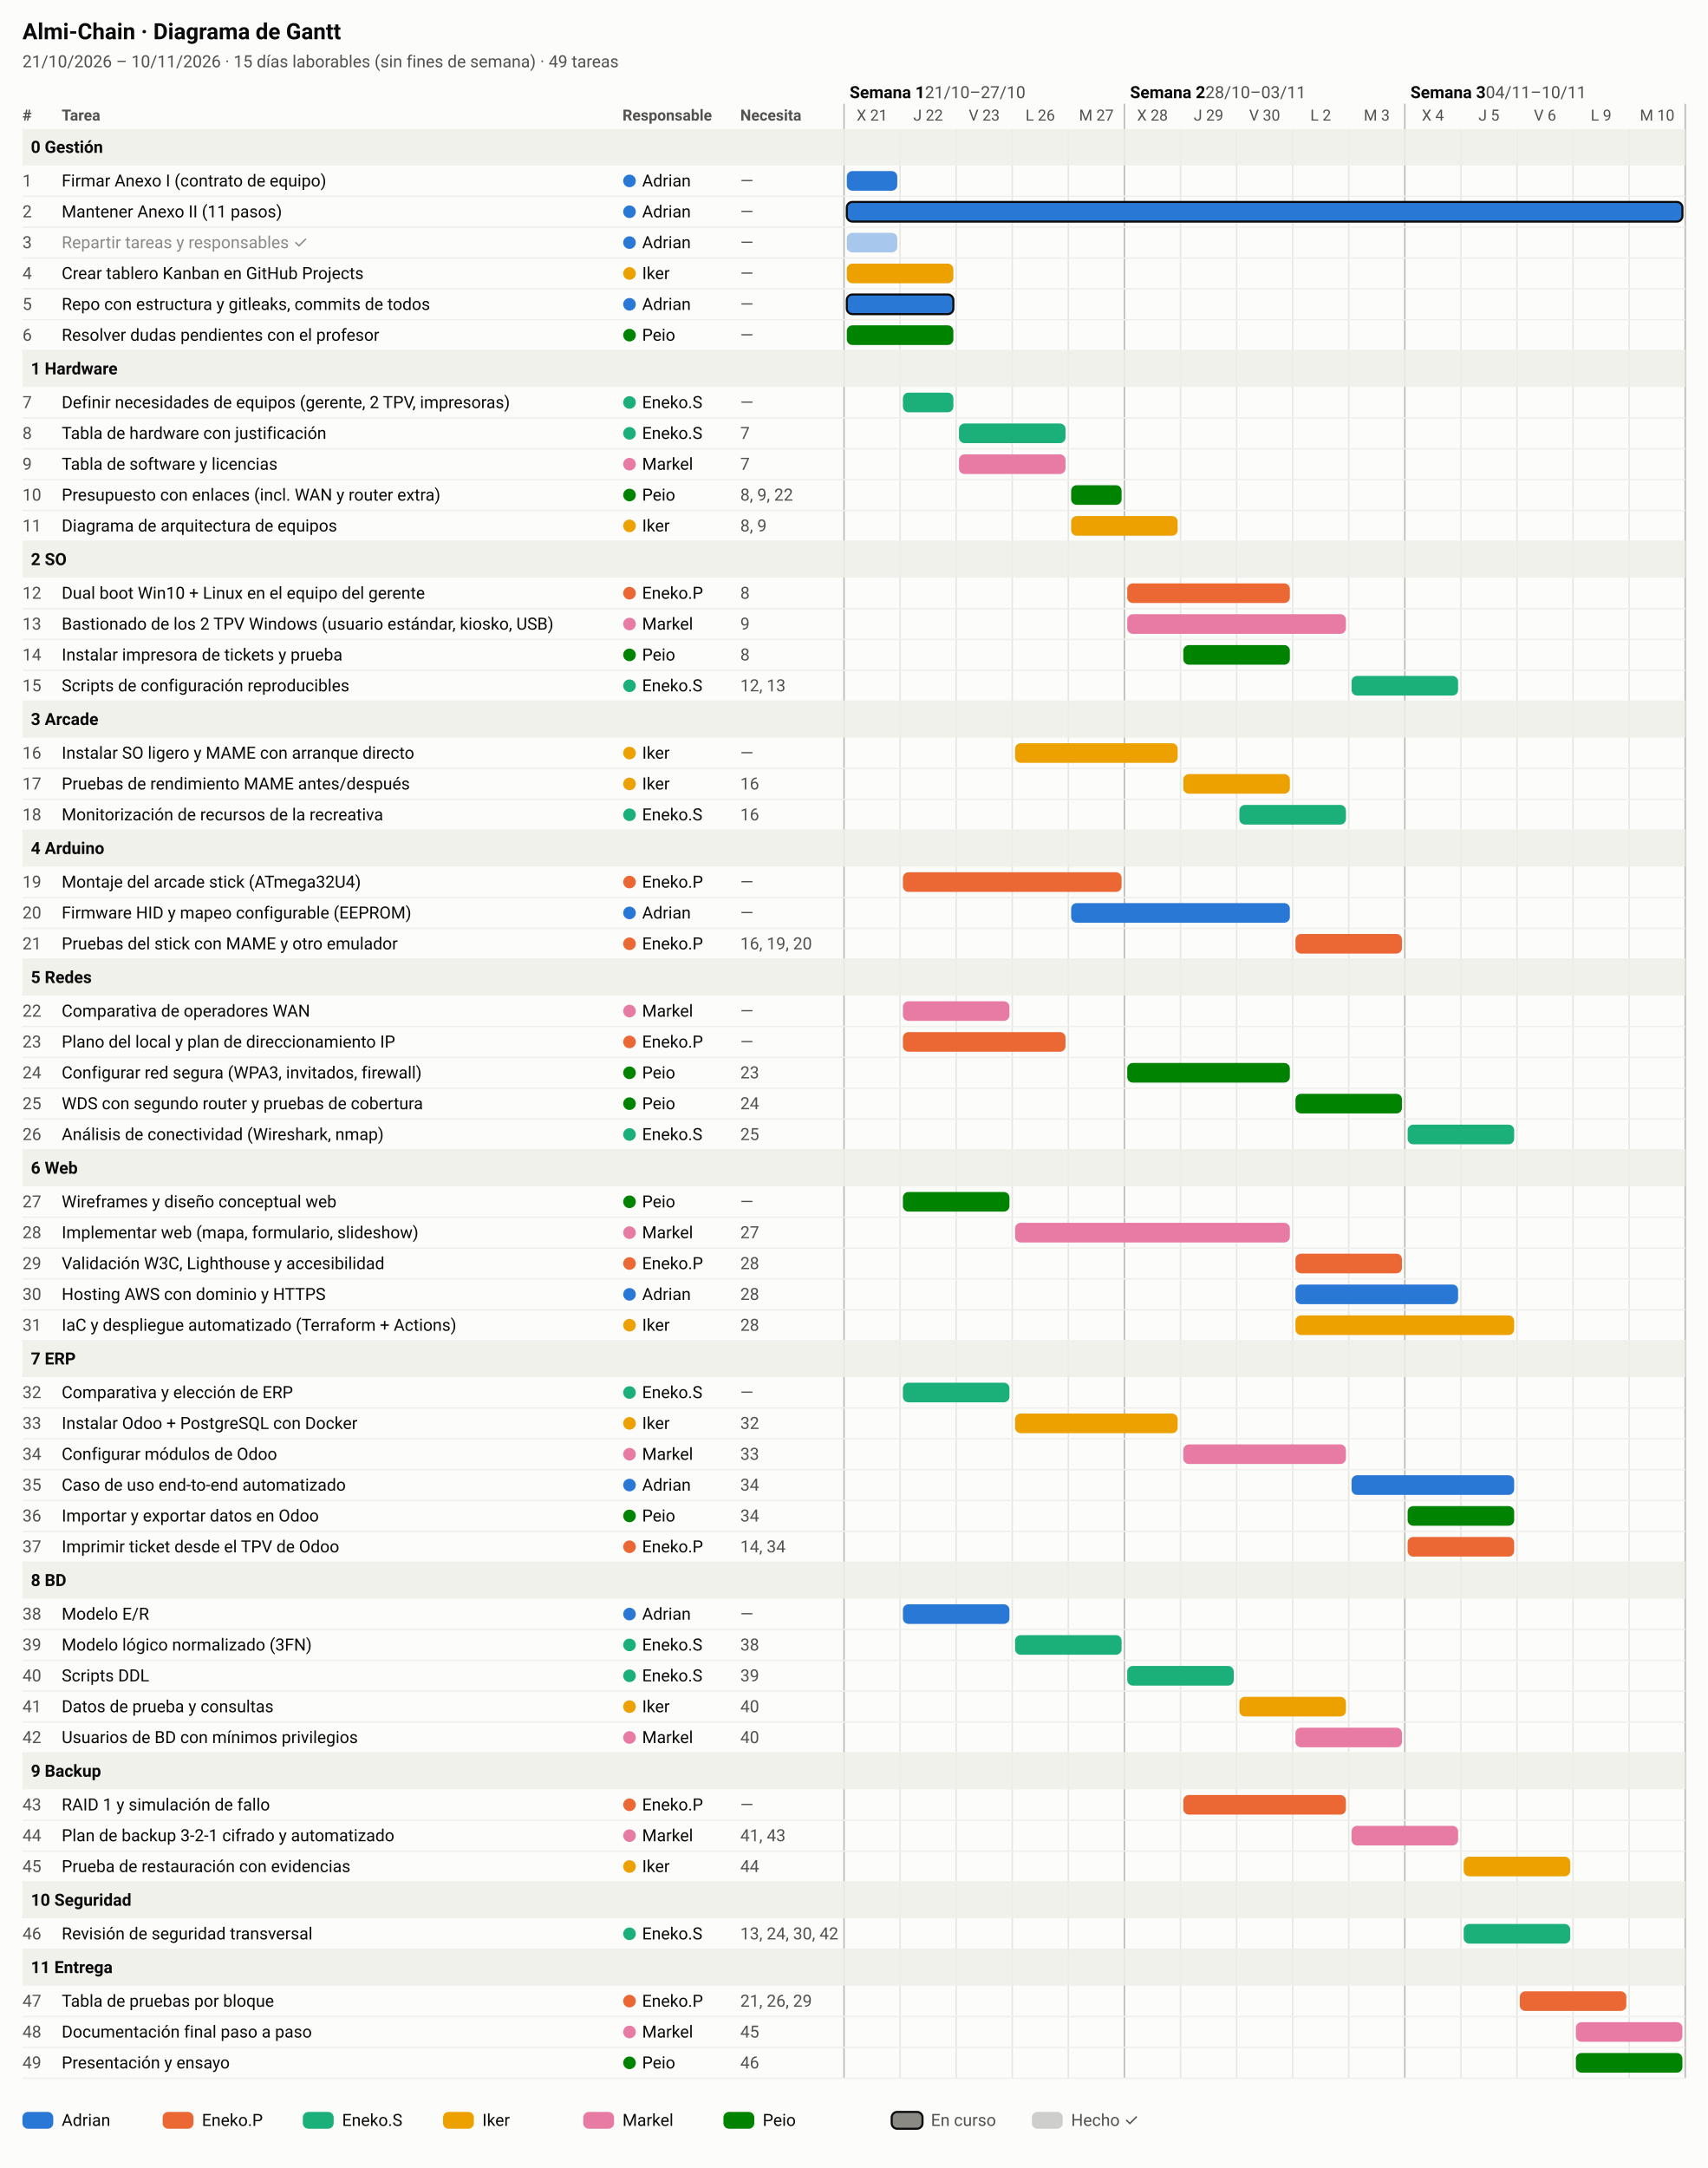
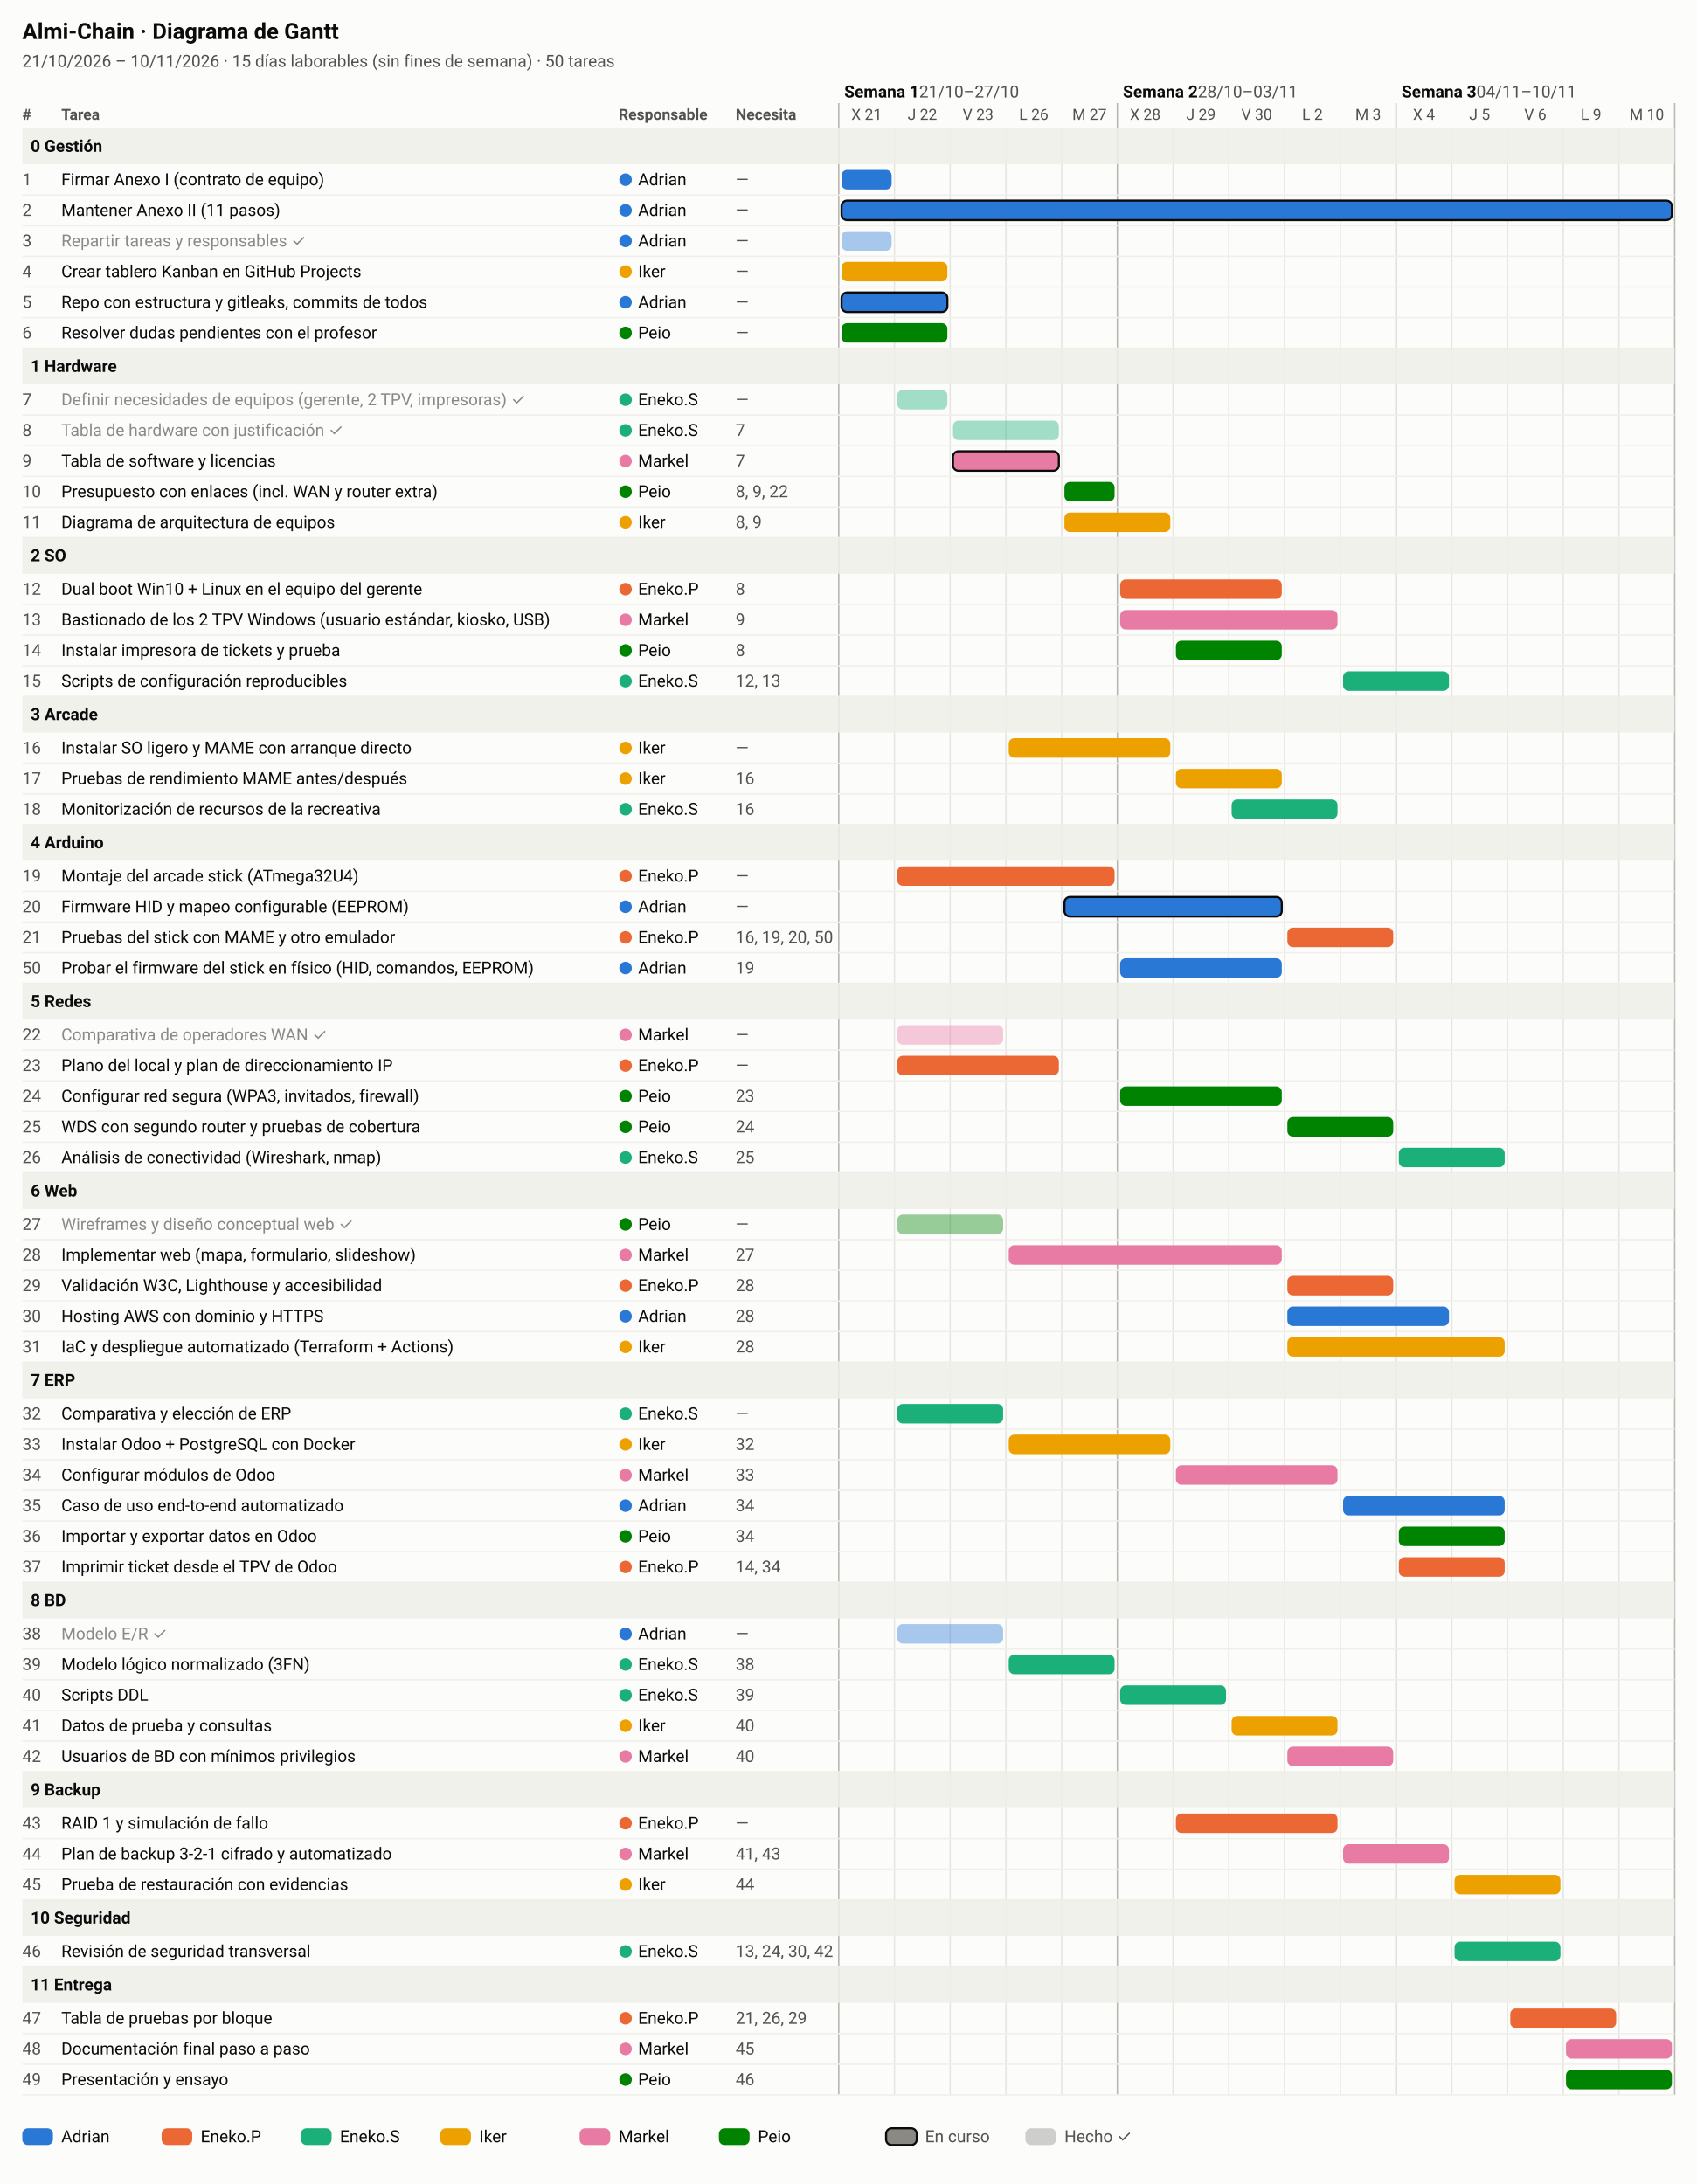
- <svg xmlns="http://www.w3.org/2000/svg" width="1218" height="1546" viewBox="0 0 1218 1546" font-family="system-ui, -apple-system, Segoe UI, Roboto, sans-serif" font-size="12">
+ <svg xmlns="http://www.w3.org/2000/svg" width="1218" height="1568" viewBox="0 0 1218 1568" font-family="system-ui, -apple-system, Segoe UI, Roboto, sans-serif" font-size="12">
  <style>.t{fill:#0b0b0b}.s{fill:#52514e}.m{fill:#8a8984}.b{font-weight:600}</style>
-   <rect width="1218" height="1546" fill="#fcfcfb" />
+   <rect width="1218" height="1568" fill="#fcfcfb" />
  <text x="16" y="28" class="t b" font-size="16">Almi-Chain · Diagrama de Gantt</text>
-   <text x="16" y="48" class="s">21/10/2026 – 10/11/2026 · 15 días laborables (sin fines de semana) · 49 tareas</text>
+   <text x="16" y="48" class="s">21/10/2026 – 10/11/2026 · 15 días laborables (sin fines de semana) · 50 tareas</text>
  <text x="606" y="70" class="t b">Semana 1<tspan class="s" font-weight="400"> 21/10–27/10</tspan>
  </text>
  <text x="806" y="70" class="t b">Semana 2<tspan class="s" font-weight="400"> 28/10–03/11</tspan>
  </text>
  <text x="1006" y="70" class="t b">Semana 3<tspan class="s" font-weight="400"> 04/11–10/11</tspan>
  </text>
  <text x="622.0" y="86" text-anchor="middle" class="s" font-size="11">X 21</text>
  <text x="662.0" y="86" text-anchor="middle" class="s" font-size="11">J 22</text>
  <text x="702.0" y="86" text-anchor="middle" class="s" font-size="11">V 23</text>
  <text x="742.0" y="86" text-anchor="middle" class="s" font-size="11">L 26</text>
  <text x="782.0" y="86" text-anchor="middle" class="s" font-size="11">M 27</text>
  <text x="822.0" y="86" text-anchor="middle" class="s" font-size="11">X 28</text>
  <text x="862.0" y="86" text-anchor="middle" class="s" font-size="11">J 29</text>
  <text x="902.0" y="86" text-anchor="middle" class="s" font-size="11">V 30</text>
  <text x="942.0" y="86" text-anchor="middle" class="s" font-size="11">L 2</text>
  <text x="982.0" y="86" text-anchor="middle" class="s" font-size="11">M 3</text>
  <text x="1022.0" y="86" text-anchor="middle" class="s" font-size="11">X 4</text>
  <text x="1062.0" y="86" text-anchor="middle" class="s" font-size="11">J 5</text>
  <text x="1102.0" y="86" text-anchor="middle" class="s" font-size="11">V 6</text>
  <text x="1142.0" y="86" text-anchor="middle" class="s" font-size="11">L 9</text>
  <text x="1182.0" y="86" text-anchor="middle" class="s" font-size="11">M 10</text>
  <text x="16" y="86" class="s b" font-size="11">#</text>
  <text x="44" y="86" class="s b" font-size="11">Tarea</text>
  <text x="444" y="86" class="s b" font-size="11">Responsable</text>
  <text x="528" y="86" class="s b" font-size="11">Necesita</text>
-   <line x1="602" y1="74" x2="602" y2="1482" stroke="#b8b7b0" stroke-width="1" />
-   <line x1="642" y1="92" x2="642" y2="1482" stroke="#e6e5e0" stroke-width="1" />
-   <line x1="682" y1="92" x2="682" y2="1482" stroke="#e6e5e0" stroke-width="1" />
-   <line x1="722" y1="92" x2="722" y2="1482" stroke="#e6e5e0" stroke-width="1" />
-   <line x1="762" y1="92" x2="762" y2="1482" stroke="#e6e5e0" stroke-width="1" />
-   <line x1="802" y1="74" x2="802" y2="1482" stroke="#b8b7b0" stroke-width="1" />
-   <line x1="842" y1="92" x2="842" y2="1482" stroke="#e6e5e0" stroke-width="1" />
-   <line x1="882" y1="92" x2="882" y2="1482" stroke="#e6e5e0" stroke-width="1" />
-   <line x1="922" y1="92" x2="922" y2="1482" stroke="#e6e5e0" stroke-width="1" />
-   <line x1="962" y1="92" x2="962" y2="1482" stroke="#e6e5e0" stroke-width="1" />
-   <line x1="1002" y1="74" x2="1002" y2="1482" stroke="#b8b7b0" stroke-width="1" />
-   <line x1="1042" y1="92" x2="1042" y2="1482" stroke="#e6e5e0" stroke-width="1" />
-   <line x1="1082" y1="92" x2="1082" y2="1482" stroke="#e6e5e0" stroke-width="1" />
-   <line x1="1122" y1="92" x2="1122" y2="1482" stroke="#e6e5e0" stroke-width="1" />
-   <line x1="1162" y1="92" x2="1162" y2="1482" stroke="#e6e5e0" stroke-width="1" />
-   <line x1="1202" y1="74" x2="1202" y2="1482" stroke="#b8b7b0" stroke-width="1" />
+   <line x1="602" y1="74" x2="602" y2="1504" stroke="#b8b7b0" stroke-width="1" />
+   <line x1="642" y1="92" x2="642" y2="1504" stroke="#e6e5e0" stroke-width="1" />
+   <line x1="682" y1="92" x2="682" y2="1504" stroke="#e6e5e0" stroke-width="1" />
+   <line x1="722" y1="92" x2="722" y2="1504" stroke="#e6e5e0" stroke-width="1" />
+   <line x1="762" y1="92" x2="762" y2="1504" stroke="#e6e5e0" stroke-width="1" />
+   <line x1="802" y1="74" x2="802" y2="1504" stroke="#b8b7b0" stroke-width="1" />
+   <line x1="842" y1="92" x2="842" y2="1504" stroke="#e6e5e0" stroke-width="1" />
+   <line x1="882" y1="92" x2="882" y2="1504" stroke="#e6e5e0" stroke-width="1" />
+   <line x1="922" y1="92" x2="922" y2="1504" stroke="#e6e5e0" stroke-width="1" />
+   <line x1="962" y1="92" x2="962" y2="1504" stroke="#e6e5e0" stroke-width="1" />
+   <line x1="1002" y1="74" x2="1002" y2="1504" stroke="#b8b7b0" stroke-width="1" />
+   <line x1="1042" y1="92" x2="1042" y2="1504" stroke="#e6e5e0" stroke-width="1" />
+   <line x1="1082" y1="92" x2="1082" y2="1504" stroke="#e6e5e0" stroke-width="1" />
+   <line x1="1122" y1="92" x2="1122" y2="1504" stroke="#e6e5e0" stroke-width="1" />
+   <line x1="1162" y1="92" x2="1162" y2="1504" stroke="#e6e5e0" stroke-width="1" />
+   <line x1="1202" y1="74" x2="1202" y2="1504" stroke="#b8b7b0" stroke-width="1" />
  <rect x="16" y="92" width="1186" height="26" fill="#efeeea" fill-opacity="0.85" />
  <text x="22" y="109" class="t b">0 Gestión</text>
  <line x1="16" y1="140" x2="1202" y2="140" stroke="#f0efeb" />
  <text x="16" y="133.0" class="s">1</text>
  <text x="44" y="133.0" class="t">Firmar Anexo I (contrato de equipo)</text>
  <circle cx="449" cy="129.0" r="4.5" fill="#2a78d6" />
  <text x="458" y="133.0" class="t">Adrian</text>
  <text x="528" y="133.0" class="s">—</text>
  <rect x="604" y="122" width="36" height="14" rx="4" fill="#2a78d6" />
  <line x1="16" y1="162" x2="1202" y2="162" stroke="#f0efeb" />
  <text x="16" y="155.0" class="s">2</text>
  <text x="44" y="155.0" class="t">Mantener Anexo II (11 pasos)</text>
  <circle cx="449" cy="151.0" r="4.5" fill="#2a78d6" />
  <text x="458" y="155.0" class="t">Adrian</text>
  <text x="528" y="155.0" class="s">—</text>
  <rect x="604" y="144" width="596" height="14" rx="4" fill="#2a78d6" stroke="#0b0b0b" stroke-width="1.5" />
  <line x1="16" y1="184" x2="1202" y2="184" stroke="#f0efeb" />
  <text x="16" y="177.0" class="s">3</text>
  <text x="44" y="177.0" class="m">Repartir tareas y responsables ✓</text>
  <circle cx="449" cy="173.0" r="4.5" fill="#2a78d6" />
  <text x="458" y="177.0" class="t">Adrian</text>
  <text x="528" y="177.0" class="s">—</text>
  <rect x="604" y="166" width="36" height="14" rx="4" fill="#2a78d6" fill-opacity="0.4" />
  <line x1="16" y1="206" x2="1202" y2="206" stroke="#f0efeb" />
  <text x="16" y="199.0" class="s">4</text>
  <text x="44" y="199.0" class="t">Crear tablero Kanban en GitHub Projects</text>
  <circle cx="449" cy="195.0" r="4.5" fill="#eda100" />
  <text x="458" y="199.0" class="t">Iker</text>
  <text x="528" y="199.0" class="s">—</text>
  <rect x="604" y="188" width="76" height="14" rx="4" fill="#eda100" />
  <line x1="16" y1="228" x2="1202" y2="228" stroke="#f0efeb" />
  <text x="16" y="221.0" class="s">5</text>
  <text x="44" y="221.0" class="t">Repo con estructura y gitleaks, commits de todos</text>
  <circle cx="449" cy="217.0" r="4.5" fill="#2a78d6" />
  <text x="458" y="221.0" class="t">Adrian</text>
  <text x="528" y="221.0" class="s">—</text>
  <rect x="604" y="210" width="76" height="14" rx="4" fill="#2a78d6" stroke="#0b0b0b" stroke-width="1.5" />
  <line x1="16" y1="250" x2="1202" y2="250" stroke="#f0efeb" />
  <text x="16" y="243.0" class="s">6</text>
  <text x="44" y="243.0" class="t">Resolver dudas pendientes con el profesor</text>
  <circle cx="449" cy="239.0" r="4.5" fill="#008300" />
  <text x="458" y="243.0" class="t">Peio</text>
  <text x="528" y="243.0" class="s">—</text>
  <rect x="604" y="232" width="76" height="14" rx="4" fill="#008300" />
  <rect x="16" y="250" width="1186" height="26" fill="#efeeea" fill-opacity="0.85" />
  <text x="22" y="267" class="t b">1 Hardware</text>
  <line x1="16" y1="298" x2="1202" y2="298" stroke="#f0efeb" />
  <text x="16" y="291.0" class="s">7</text>
-   <text x="44" y="291.0" class="t">Definir necesidades de equipos (gerente, 2 TPV, impresoras)</text>
+   <text x="44" y="291.0" class="m">Definir necesidades de equipos (gerente, 2 TPV, impresoras) ✓</text>
  <circle cx="449" cy="287.0" r="4.5" fill="#1baf7a" />
  <text x="458" y="291.0" class="t">Eneko.S</text>
  <text x="528" y="291.0" class="s">—</text>
-   <rect x="644" y="280" width="36" height="14" rx="4" fill="#1baf7a" />
+   <rect x="644" y="280" width="36" height="14" rx="4" fill="#1baf7a" fill-opacity="0.4" />
  <line x1="16" y1="320" x2="1202" y2="320" stroke="#f0efeb" />
  <text x="16" y="313.0" class="s">8</text>
-   <text x="44" y="313.0" class="t">Tabla de hardware con justificación</text>
+   <text x="44" y="313.0" class="m">Tabla de hardware con justificación ✓</text>
  <circle cx="449" cy="309.0" r="4.5" fill="#1baf7a" />
  <text x="458" y="313.0" class="t">Eneko.S</text>
  <text x="528" y="313.0" class="s">7</text>
-   <rect x="684" y="302" width="76" height="14" rx="4" fill="#1baf7a" />
+   <rect x="684" y="302" width="76" height="14" rx="4" fill="#1baf7a" fill-opacity="0.4" />
  <line x1="16" y1="342" x2="1202" y2="342" stroke="#f0efeb" />
  <text x="16" y="335.0" class="s">9</text>
  <text x="44" y="335.0" class="t">Tabla de software y licencias</text>
  <circle cx="449" cy="331.0" r="4.5" fill="#e87ba4" />
  <text x="458" y="335.0" class="t">Markel</text>
  <text x="528" y="335.0" class="s">7</text>
-   <rect x="684" y="324" width="76" height="14" rx="4" fill="#e87ba4" />
+   <rect x="684" y="324" width="76" height="14" rx="4" fill="#e87ba4" stroke="#0b0b0b" stroke-width="1.5" />
  <line x1="16" y1="364" x2="1202" y2="364" stroke="#f0efeb" />
  <text x="16" y="357.0" class="s">10</text>
  <text x="44" y="357.0" class="t">Presupuesto con enlaces (incl. WAN y router extra)</text>
  <circle cx="449" cy="353.0" r="4.5" fill="#008300" />
  <text x="458" y="357.0" class="t">Peio</text>
  <text x="528" y="357.0" class="s">8, 9, 22</text>
  <rect x="764" y="346" width="36" height="14" rx="4" fill="#008300" />
  <line x1="16" y1="386" x2="1202" y2="386" stroke="#f0efeb" />
  <text x="16" y="379.0" class="s">11</text>
  <text x="44" y="379.0" class="t">Diagrama de arquitectura de equipos</text>
  <circle cx="449" cy="375.0" r="4.5" fill="#eda100" />
  <text x="458" y="379.0" class="t">Iker</text>
  <text x="528" y="379.0" class="s">8, 9</text>
  <rect x="764" y="368" width="76" height="14" rx="4" fill="#eda100" />
  <rect x="16" y="386" width="1186" height="26" fill="#efeeea" fill-opacity="0.85" />
  <text x="22" y="403" class="t b">2 SO</text>
  <line x1="16" y1="434" x2="1202" y2="434" stroke="#f0efeb" />
  <text x="16" y="427.0" class="s">12</text>
  <text x="44" y="427.0" class="t">Dual boot Win10 + Linux en el equipo del gerente</text>
  <circle cx="449" cy="423.0" r="4.5" fill="#eb6834" />
  <text x="458" y="427.0" class="t">Eneko.P</text>
  <text x="528" y="427.0" class="s">8</text>
  <rect x="804" y="416" width="116" height="14" rx="4" fill="#eb6834" />
  <line x1="16" y1="456" x2="1202" y2="456" stroke="#f0efeb" />
  <text x="16" y="449.0" class="s">13</text>
  <text x="44" y="449.0" class="t">Bastionado de los 2 TPV Windows (usuario estándar, kiosko, USB)</text>
  <circle cx="449" cy="445.0" r="4.5" fill="#e87ba4" />
  <text x="458" y="449.0" class="t">Markel</text>
  <text x="528" y="449.0" class="s">9</text>
  <rect x="804" y="438" width="156" height="14" rx="4" fill="#e87ba4" />
  <line x1="16" y1="478" x2="1202" y2="478" stroke="#f0efeb" />
  <text x="16" y="471.0" class="s">14</text>
  <text x="44" y="471.0" class="t">Instalar impresora de tickets y prueba</text>
  <circle cx="449" cy="467.0" r="4.5" fill="#008300" />
  <text x="458" y="471.0" class="t">Peio</text>
  <text x="528" y="471.0" class="s">8</text>
  <rect x="844" y="460" width="76" height="14" rx="4" fill="#008300" />
  <line x1="16" y1="500" x2="1202" y2="500" stroke="#f0efeb" />
  <text x="16" y="493.0" class="s">15</text>
  <text x="44" y="493.0" class="t">Scripts de configuración reproducibles</text>
  <circle cx="449" cy="489.0" r="4.5" fill="#1baf7a" />
  <text x="458" y="493.0" class="t">Eneko.S</text>
  <text x="528" y="493.0" class="s">12, 13</text>
  <rect x="964" y="482" width="76" height="14" rx="4" fill="#1baf7a" />
  <rect x="16" y="500" width="1186" height="26" fill="#efeeea" fill-opacity="0.85" />
  <text x="22" y="517" class="t b">3 Arcade</text>
  <line x1="16" y1="548" x2="1202" y2="548" stroke="#f0efeb" />
  <text x="16" y="541.0" class="s">16</text>
  <text x="44" y="541.0" class="t">Instalar SO ligero y MAME con arranque directo</text>
  <circle cx="449" cy="537.0" r="4.5" fill="#eda100" />
  <text x="458" y="541.0" class="t">Iker</text>
  <text x="528" y="541.0" class="s">—</text>
  <rect x="724" y="530" width="116" height="14" rx="4" fill="#eda100" />
  <line x1="16" y1="570" x2="1202" y2="570" stroke="#f0efeb" />
  <text x="16" y="563.0" class="s">17</text>
  <text x="44" y="563.0" class="t">Pruebas de rendimiento MAME antes/después</text>
  <circle cx="449" cy="559.0" r="4.5" fill="#eda100" />
  <text x="458" y="563.0" class="t">Iker</text>
  <text x="528" y="563.0" class="s">16</text>
  <rect x="844" y="552" width="76" height="14" rx="4" fill="#eda100" />
  <line x1="16" y1="592" x2="1202" y2="592" stroke="#f0efeb" />
  <text x="16" y="585.0" class="s">18</text>
  <text x="44" y="585.0" class="t">Monitorización de recursos de la recreativa</text>
  <circle cx="449" cy="581.0" r="4.5" fill="#1baf7a" />
  <text x="458" y="585.0" class="t">Eneko.S</text>
  <text x="528" y="585.0" class="s">16</text>
  <rect x="884" y="574" width="76" height="14" rx="4" fill="#1baf7a" />
  <rect x="16" y="592" width="1186" height="26" fill="#efeeea" fill-opacity="0.85" />
  <text x="22" y="609" class="t b">4 Arduino</text>
  <line x1="16" y1="640" x2="1202" y2="640" stroke="#f0efeb" />
  <text x="16" y="633.0" class="s">19</text>
  <text x="44" y="633.0" class="t">Montaje del arcade stick (ATmega32U4)</text>
  <circle cx="449" cy="629.0" r="4.5" fill="#eb6834" />
  <text x="458" y="633.0" class="t">Eneko.P</text>
  <text x="528" y="633.0" class="s">—</text>
  <rect x="644" y="622" width="156" height="14" rx="4" fill="#eb6834" />
  <line x1="16" y1="662" x2="1202" y2="662" stroke="#f0efeb" />
  <text x="16" y="655.0" class="s">20</text>
  <text x="44" y="655.0" class="t">Firmware HID y mapeo configurable (EEPROM)</text>
  <circle cx="449" cy="651.0" r="4.5" fill="#2a78d6" />
  <text x="458" y="655.0" class="t">Adrian</text>
  <text x="528" y="655.0" class="s">—</text>
-   <rect x="764" y="644" width="156" height="14" rx="4" fill="#2a78d6" />
+   <rect x="764" y="644" width="156" height="14" rx="4" fill="#2a78d6" stroke="#0b0b0b" stroke-width="1.5" />
  <line x1="16" y1="684" x2="1202" y2="684" stroke="#f0efeb" />
  <text x="16" y="677.0" class="s">21</text>
  <text x="44" y="677.0" class="t">Pruebas del stick con MAME y otro emulador</text>
  <circle cx="449" cy="673.0" r="4.5" fill="#eb6834" />
  <text x="458" y="677.0" class="t">Eneko.P</text>
-   <text x="528" y="677.0" class="s">16, 19, 20</text>
+   <text x="528" y="677.0" class="s">16, 19, 20, 50</text>
  <rect x="924" y="666" width="76" height="14" rx="4" fill="#eb6834" />
-   <rect x="16" y="684" width="1186" height="26" fill="#efeeea" fill-opacity="0.85" />
-   <text x="22" y="701" class="t b">5 Redes</text>
-   <line x1="16" y1="732" x2="1202" y2="732" stroke="#f0efeb" />
-   <text x="16" y="725.0" class="s">22</text>
-   <text x="44" y="725.0" class="t">Comparativa de operadores WAN</text>
-   <circle cx="449" cy="721.0" r="4.5" fill="#e87ba4" />
-   <text x="458" y="725.0" class="t">Markel</text>
-   <text x="528" y="725.0" class="s">—</text>
-   <rect x="644" y="714" width="76" height="14" rx="4" fill="#e87ba4" />
+   <line x1="16" y1="706" x2="1202" y2="706" stroke="#f0efeb" />
+   <text x="16" y="699.0" class="s">50</text>
+   <text x="44" y="699.0" class="t">Probar el firmware del stick en físico (HID, comandos, EEPROM)</text>
+   <circle cx="449" cy="695.0" r="4.5" fill="#2a78d6" />
+   <text x="458" y="699.0" class="t">Adrian</text>
+   <text x="528" y="699.0" class="s">19</text>
+   <rect x="804" y="688" width="116" height="14" rx="4" fill="#2a78d6" />
+   <rect x="16" y="706" width="1186" height="26" fill="#efeeea" fill-opacity="0.85" />
+   <text x="22" y="723" class="t b">5 Redes</text>
  <line x1="16" y1="754" x2="1202" y2="754" stroke="#f0efeb" />
-   <text x="16" y="747.0" class="s">23</text>
-   <text x="44" y="747.0" class="t">Plano del local y plan de direccionamiento IP</text>
-   <circle cx="449" cy="743.0" r="4.5" fill="#eb6834" />
-   <text x="458" y="747.0" class="t">Eneko.P</text>
+   <text x="16" y="747.0" class="s">22</text>
+   <text x="44" y="747.0" class="m">Comparativa de operadores WAN ✓</text>
+   <circle cx="449" cy="743.0" r="4.5" fill="#e87ba4" />
+   <text x="458" y="747.0" class="t">Markel</text>
  <text x="528" y="747.0" class="s">—</text>
-   <rect x="644" y="736" width="116" height="14" rx="4" fill="#eb6834" />
+   <rect x="644" y="736" width="76" height="14" rx="4" fill="#e87ba4" fill-opacity="0.4" />
  <line x1="16" y1="776" x2="1202" y2="776" stroke="#f0efeb" />
-   <text x="16" y="769.0" class="s">24</text>
-   <text x="44" y="769.0" class="t">Configurar red segura (WPA3, invitados, firewall)</text>
-   <circle cx="449" cy="765.0" r="4.5" fill="#008300" />
-   <text x="458" y="769.0" class="t">Peio</text>
-   <text x="528" y="769.0" class="s">23</text>
-   <rect x="804" y="758" width="116" height="14" rx="4" fill="#008300" />
+   <text x="16" y="769.0" class="s">23</text>
+   <text x="44" y="769.0" class="t">Plano del local y plan de direccionamiento IP</text>
+   <circle cx="449" cy="765.0" r="4.5" fill="#eb6834" />
+   <text x="458" y="769.0" class="t">Eneko.P</text>
+   <text x="528" y="769.0" class="s">—</text>
+   <rect x="644" y="758" width="116" height="14" rx="4" fill="#eb6834" />
  <line x1="16" y1="798" x2="1202" y2="798" stroke="#f0efeb" />
-   <text x="16" y="791.0" class="s">25</text>
-   <text x="44" y="791.0" class="t">WDS con segundo router y pruebas de cobertura</text>
+   <text x="16" y="791.0" class="s">24</text>
+   <text x="44" y="791.0" class="t">Configurar red segura (WPA3, invitados, firewall)</text>
  <circle cx="449" cy="787.0" r="4.5" fill="#008300" />
  <text x="458" y="791.0" class="t">Peio</text>
-   <text x="528" y="791.0" class="s">24</text>
-   <rect x="924" y="780" width="76" height="14" rx="4" fill="#008300" />
+   <text x="528" y="791.0" class="s">23</text>
+   <rect x="804" y="780" width="116" height="14" rx="4" fill="#008300" />
  <line x1="16" y1="820" x2="1202" y2="820" stroke="#f0efeb" />
-   <text x="16" y="813.0" class="s">26</text>
-   <text x="44" y="813.0" class="t">Análisis de conectividad (Wireshark, nmap)</text>
-   <circle cx="449" cy="809.0" r="4.5" fill="#1baf7a" />
-   <text x="458" y="813.0" class="t">Eneko.S</text>
-   <text x="528" y="813.0" class="s">25</text>
-   <rect x="1004" y="802" width="76" height="14" rx="4" fill="#1baf7a" />
-   <rect x="16" y="820" width="1186" height="26" fill="#efeeea" fill-opacity="0.85" />
-   <text x="22" y="837" class="t b">6 Web</text>
-   <line x1="16" y1="868" x2="1202" y2="868" stroke="#f0efeb" />
-   <text x="16" y="861.0" class="s">27</text>
-   <text x="44" y="861.0" class="t">Wireframes y diseño conceptual web</text>
-   <circle cx="449" cy="857.0" r="4.5" fill="#008300" />
-   <text x="458" y="861.0" class="t">Peio</text>
-   <text x="528" y="861.0" class="s">—</text>
-   <rect x="644" y="850" width="76" height="14" rx="4" fill="#008300" />
+   <text x="16" y="813.0" class="s">25</text>
+   <text x="44" y="813.0" class="t">WDS con segundo router y pruebas de cobertura</text>
+   <circle cx="449" cy="809.0" r="4.5" fill="#008300" />
+   <text x="458" y="813.0" class="t">Peio</text>
+   <text x="528" y="813.0" class="s">24</text>
+   <rect x="924" y="802" width="76" height="14" rx="4" fill="#008300" />
+   <line x1="16" y1="842" x2="1202" y2="842" stroke="#f0efeb" />
+   <text x="16" y="835.0" class="s">26</text>
+   <text x="44" y="835.0" class="t">Análisis de conectividad (Wireshark, nmap)</text>
+   <circle cx="449" cy="831.0" r="4.5" fill="#1baf7a" />
+   <text x="458" y="835.0" class="t">Eneko.S</text>
+   <text x="528" y="835.0" class="s">25</text>
+   <rect x="1004" y="824" width="76" height="14" rx="4" fill="#1baf7a" />
+   <rect x="16" y="842" width="1186" height="26" fill="#efeeea" fill-opacity="0.85" />
+   <text x="22" y="859" class="t b">6 Web</text>
  <line x1="16" y1="890" x2="1202" y2="890" stroke="#f0efeb" />
-   <text x="16" y="883.0" class="s">28</text>
-   <text x="44" y="883.0" class="t">Implementar web (mapa, formulario, slideshow)</text>
-   <circle cx="449" cy="879.0" r="4.5" fill="#e87ba4" />
-   <text x="458" y="883.0" class="t">Markel</text>
-   <text x="528" y="883.0" class="s">27</text>
-   <rect x="724" y="872" width="196" height="14" rx="4" fill="#e87ba4" />
+   <text x="16" y="883.0" class="s">27</text>
+   <text x="44" y="883.0" class="m">Wireframes y diseño conceptual web ✓</text>
+   <circle cx="449" cy="879.0" r="4.5" fill="#008300" />
+   <text x="458" y="883.0" class="t">Peio</text>
+   <text x="528" y="883.0" class="s">—</text>
+   <rect x="644" y="872" width="76" height="14" rx="4" fill="#008300" fill-opacity="0.4" />
  <line x1="16" y1="912" x2="1202" y2="912" stroke="#f0efeb" />
-   <text x="16" y="905.0" class="s">29</text>
-   <text x="44" y="905.0" class="t">Validación W3C, Lighthouse y accesibilidad</text>
-   <circle cx="449" cy="901.0" r="4.5" fill="#eb6834" />
-   <text x="458" y="905.0" class="t">Eneko.P</text>
-   <text x="528" y="905.0" class="s">28</text>
-   <rect x="924" y="894" width="76" height="14" rx="4" fill="#eb6834" />
+   <text x="16" y="905.0" class="s">28</text>
+   <text x="44" y="905.0" class="t">Implementar web (mapa, formulario, slideshow)</text>
+   <circle cx="449" cy="901.0" r="4.5" fill="#e87ba4" />
+   <text x="458" y="905.0" class="t">Markel</text>
+   <text x="528" y="905.0" class="s">27</text>
+   <rect x="724" y="894" width="196" height="14" rx="4" fill="#e87ba4" />
  <line x1="16" y1="934" x2="1202" y2="934" stroke="#f0efeb" />
-   <text x="16" y="927.0" class="s">30</text>
-   <text x="44" y="927.0" class="t">Hosting AWS con dominio y HTTPS</text>
-   <circle cx="449" cy="923.0" r="4.5" fill="#2a78d6" />
-   <text x="458" y="927.0" class="t">Adrian</text>
+   <text x="16" y="927.0" class="s">29</text>
+   <text x="44" y="927.0" class="t">Validación W3C, Lighthouse y accesibilidad</text>
+   <circle cx="449" cy="923.0" r="4.5" fill="#eb6834" />
+   <text x="458" y="927.0" class="t">Eneko.P</text>
  <text x="528" y="927.0" class="s">28</text>
-   <rect x="924" y="916" width="116" height="14" rx="4" fill="#2a78d6" />
+   <rect x="924" y="916" width="76" height="14" rx="4" fill="#eb6834" />
  <line x1="16" y1="956" x2="1202" y2="956" stroke="#f0efeb" />
-   <text x="16" y="949.0" class="s">31</text>
-   <text x="44" y="949.0" class="t">IaC y despliegue automatizado (Terraform + Actions)</text>
-   <circle cx="449" cy="945.0" r="4.5" fill="#eda100" />
-   <text x="458" y="949.0" class="t">Iker</text>
+   <text x="16" y="949.0" class="s">30</text>
+   <text x="44" y="949.0" class="t">Hosting AWS con dominio y HTTPS</text>
+   <circle cx="449" cy="945.0" r="4.5" fill="#2a78d6" />
+   <text x="458" y="949.0" class="t">Adrian</text>
  <text x="528" y="949.0" class="s">28</text>
-   <rect x="924" y="938" width="156" height="14" rx="4" fill="#eda100" />
-   <rect x="16" y="956" width="1186" height="26" fill="#efeeea" fill-opacity="0.85" />
-   <text x="22" y="973" class="t b">7 ERP</text>
-   <line x1="16" y1="1004" x2="1202" y2="1004" stroke="#f0efeb" />
-   <text x="16" y="997.0" class="s">32</text>
-   <text x="44" y="997.0" class="t">Comparativa y elección de ERP</text>
-   <circle cx="449" cy="993.0" r="4.5" fill="#1baf7a" />
-   <text x="458" y="997.0" class="t">Eneko.S</text>
-   <text x="528" y="997.0" class="s">—</text>
-   <rect x="644" y="986" width="76" height="14" rx="4" fill="#1baf7a" />
+   <rect x="924" y="938" width="116" height="14" rx="4" fill="#2a78d6" />
+   <line x1="16" y1="978" x2="1202" y2="978" stroke="#f0efeb" />
+   <text x="16" y="971.0" class="s">31</text>
+   <text x="44" y="971.0" class="t">IaC y despliegue automatizado (Terraform + Actions)</text>
+   <circle cx="449" cy="967.0" r="4.5" fill="#eda100" />
+   <text x="458" y="971.0" class="t">Iker</text>
+   <text x="528" y="971.0" class="s">28</text>
+   <rect x="924" y="960" width="156" height="14" rx="4" fill="#eda100" />
+   <rect x="16" y="978" width="1186" height="26" fill="#efeeea" fill-opacity="0.85" />
+   <text x="22" y="995" class="t b">7 ERP</text>
  <line x1="16" y1="1026" x2="1202" y2="1026" stroke="#f0efeb" />
-   <text x="16" y="1019.0" class="s">33</text>
-   <text x="44" y="1019.0" class="t">Instalar Odoo + PostgreSQL con Docker</text>
-   <circle cx="449" cy="1015.0" r="4.5" fill="#eda100" />
-   <text x="458" y="1019.0" class="t">Iker</text>
-   <text x="528" y="1019.0" class="s">32</text>
-   <rect x="724" y="1008" width="116" height="14" rx="4" fill="#eda100" />
+   <text x="16" y="1019.0" class="s">32</text>
+   <text x="44" y="1019.0" class="t">Comparativa y elección de ERP</text>
+   <circle cx="449" cy="1015.0" r="4.5" fill="#1baf7a" />
+   <text x="458" y="1019.0" class="t">Eneko.S</text>
+   <text x="528" y="1019.0" class="s">—</text>
+   <rect x="644" y="1008" width="76" height="14" rx="4" fill="#1baf7a" />
  <line x1="16" y1="1048" x2="1202" y2="1048" stroke="#f0efeb" />
-   <text x="16" y="1041.0" class="s">34</text>
-   <text x="44" y="1041.0" class="t">Configurar módulos de Odoo</text>
-   <circle cx="449" cy="1037.0" r="4.5" fill="#e87ba4" />
-   <text x="458" y="1041.0" class="t">Markel</text>
-   <text x="528" y="1041.0" class="s">33</text>
-   <rect x="844" y="1030" width="116" height="14" rx="4" fill="#e87ba4" />
+   <text x="16" y="1041.0" class="s">33</text>
+   <text x="44" y="1041.0" class="t">Instalar Odoo + PostgreSQL con Docker</text>
+   <circle cx="449" cy="1037.0" r="4.5" fill="#eda100" />
+   <text x="458" y="1041.0" class="t">Iker</text>
+   <text x="528" y="1041.0" class="s">32</text>
+   <rect x="724" y="1030" width="116" height="14" rx="4" fill="#eda100" />
  <line x1="16" y1="1070" x2="1202" y2="1070" stroke="#f0efeb" />
-   <text x="16" y="1063.0" class="s">35</text>
-   <text x="44" y="1063.0" class="t">Caso de uso end-to-end automatizado</text>
-   <circle cx="449" cy="1059.0" r="4.5" fill="#2a78d6" />
-   <text x="458" y="1063.0" class="t">Adrian</text>
-   <text x="528" y="1063.0" class="s">34</text>
-   <rect x="964" y="1052" width="116" height="14" rx="4" fill="#2a78d6" />
+   <text x="16" y="1063.0" class="s">34</text>
+   <text x="44" y="1063.0" class="t">Configurar módulos de Odoo</text>
+   <circle cx="449" cy="1059.0" r="4.5" fill="#e87ba4" />
+   <text x="458" y="1063.0" class="t">Markel</text>
+   <text x="528" y="1063.0" class="s">33</text>
+   <rect x="844" y="1052" width="116" height="14" rx="4" fill="#e87ba4" />
  <line x1="16" y1="1092" x2="1202" y2="1092" stroke="#f0efeb" />
-   <text x="16" y="1085.0" class="s">36</text>
-   <text x="44" y="1085.0" class="t">Importar y exportar datos en Odoo</text>
-   <circle cx="449" cy="1081.0" r="4.5" fill="#008300" />
-   <text x="458" y="1085.0" class="t">Peio</text>
+   <text x="16" y="1085.0" class="s">35</text>
+   <text x="44" y="1085.0" class="t">Caso de uso end-to-end automatizado</text>
+   <circle cx="449" cy="1081.0" r="4.5" fill="#2a78d6" />
+   <text x="458" y="1085.0" class="t">Adrian</text>
  <text x="528" y="1085.0" class="s">34</text>
-   <rect x="1004" y="1074" width="76" height="14" rx="4" fill="#008300" />
+   <rect x="964" y="1074" width="116" height="14" rx="4" fill="#2a78d6" />
  <line x1="16" y1="1114" x2="1202" y2="1114" stroke="#f0efeb" />
-   <text x="16" y="1107.0" class="s">37</text>
-   <text x="44" y="1107.0" class="t">Imprimir ticket desde el TPV de Odoo</text>
-   <circle cx="449" cy="1103.0" r="4.5" fill="#eb6834" />
-   <text x="458" y="1107.0" class="t">Eneko.P</text>
-   <text x="528" y="1107.0" class="s">14, 34</text>
-   <rect x="1004" y="1096" width="76" height="14" rx="4" fill="#eb6834" />
-   <rect x="16" y="1114" width="1186" height="26" fill="#efeeea" fill-opacity="0.85" />
-   <text x="22" y="1131" class="t b">8 BD</text>
-   <line x1="16" y1="1162" x2="1202" y2="1162" stroke="#f0efeb" />
-   <text x="16" y="1155.0" class="s">38</text>
-   <text x="44" y="1155.0" class="t">Modelo E/R</text>
-   <circle cx="449" cy="1151.0" r="4.5" fill="#2a78d6" />
-   <text x="458" y="1155.0" class="t">Adrian</text>
-   <text x="528" y="1155.0" class="s">—</text>
-   <rect x="644" y="1144" width="76" height="14" rx="4" fill="#2a78d6" />
+   <text x="16" y="1107.0" class="s">36</text>
+   <text x="44" y="1107.0" class="t">Importar y exportar datos en Odoo</text>
+   <circle cx="449" cy="1103.0" r="4.5" fill="#008300" />
+   <text x="458" y="1107.0" class="t">Peio</text>
+   <text x="528" y="1107.0" class="s">34</text>
+   <rect x="1004" y="1096" width="76" height="14" rx="4" fill="#008300" />
+   <line x1="16" y1="1136" x2="1202" y2="1136" stroke="#f0efeb" />
+   <text x="16" y="1129.0" class="s">37</text>
+   <text x="44" y="1129.0" class="t">Imprimir ticket desde el TPV de Odoo</text>
+   <circle cx="449" cy="1125.0" r="4.5" fill="#eb6834" />
+   <text x="458" y="1129.0" class="t">Eneko.P</text>
+   <text x="528" y="1129.0" class="s">14, 34</text>
+   <rect x="1004" y="1118" width="76" height="14" rx="4" fill="#eb6834" />
+   <rect x="16" y="1136" width="1186" height="26" fill="#efeeea" fill-opacity="0.85" />
+   <text x="22" y="1153" class="t b">8 BD</text>
  <line x1="16" y1="1184" x2="1202" y2="1184" stroke="#f0efeb" />
-   <text x="16" y="1177.0" class="s">39</text>
-   <text x="44" y="1177.0" class="t">Modelo lógico normalizado (3FN)</text>
-   <circle cx="449" cy="1173.0" r="4.5" fill="#1baf7a" />
-   <text x="458" y="1177.0" class="t">Eneko.S</text>
-   <text x="528" y="1177.0" class="s">38</text>
-   <rect x="724" y="1166" width="76" height="14" rx="4" fill="#1baf7a" />
+   <text x="16" y="1177.0" class="s">38</text>
+   <text x="44" y="1177.0" class="m">Modelo E/R ✓</text>
+   <circle cx="449" cy="1173.0" r="4.5" fill="#2a78d6" />
+   <text x="458" y="1177.0" class="t">Adrian</text>
+   <text x="528" y="1177.0" class="s">—</text>
+   <rect x="644" y="1166" width="76" height="14" rx="4" fill="#2a78d6" fill-opacity="0.4" />
  <line x1="16" y1="1206" x2="1202" y2="1206" stroke="#f0efeb" />
-   <text x="16" y="1199.0" class="s">40</text>
-   <text x="44" y="1199.0" class="t">Scripts DDL</text>
+   <text x="16" y="1199.0" class="s">39</text>
+   <text x="44" y="1199.0" class="t">Modelo lógico normalizado (3FN)</text>
  <circle cx="449" cy="1195.0" r="4.5" fill="#1baf7a" />
  <text x="458" y="1199.0" class="t">Eneko.S</text>
-   <text x="528" y="1199.0" class="s">39</text>
-   <rect x="804" y="1188" width="76" height="14" rx="4" fill="#1baf7a" />
+   <text x="528" y="1199.0" class="s">38</text>
+   <rect x="724" y="1188" width="76" height="14" rx="4" fill="#1baf7a" />
  <line x1="16" y1="1228" x2="1202" y2="1228" stroke="#f0efeb" />
-   <text x="16" y="1221.0" class="s">41</text>
-   <text x="44" y="1221.0" class="t">Datos de prueba y consultas</text>
-   <circle cx="449" cy="1217.0" r="4.5" fill="#eda100" />
-   <text x="458" y="1221.0" class="t">Iker</text>
-   <text x="528" y="1221.0" class="s">40</text>
-   <rect x="884" y="1210" width="76" height="14" rx="4" fill="#eda100" />
+   <text x="16" y="1221.0" class="s">40</text>
+   <text x="44" y="1221.0" class="t">Scripts DDL</text>
+   <circle cx="449" cy="1217.0" r="4.5" fill="#1baf7a" />
+   <text x="458" y="1221.0" class="t">Eneko.S</text>
+   <text x="528" y="1221.0" class="s">39</text>
+   <rect x="804" y="1210" width="76" height="14" rx="4" fill="#1baf7a" />
  <line x1="16" y1="1250" x2="1202" y2="1250" stroke="#f0efeb" />
-   <text x="16" y="1243.0" class="s">42</text>
-   <text x="44" y="1243.0" class="t">Usuarios de BD con mínimos privilegios</text>
-   <circle cx="449" cy="1239.0" r="4.5" fill="#e87ba4" />
-   <text x="458" y="1243.0" class="t">Markel</text>
+   <text x="16" y="1243.0" class="s">41</text>
+   <text x="44" y="1243.0" class="t">Datos de prueba y consultas</text>
+   <circle cx="449" cy="1239.0" r="4.5" fill="#eda100" />
+   <text x="458" y="1243.0" class="t">Iker</text>
  <text x="528" y="1243.0" class="s">40</text>
-   <rect x="924" y="1232" width="76" height="14" rx="4" fill="#e87ba4" />
-   <rect x="16" y="1250" width="1186" height="26" fill="#efeeea" fill-opacity="0.85" />
-   <text x="22" y="1267" class="t b">9 Backup</text>
-   <line x1="16" y1="1298" x2="1202" y2="1298" stroke="#f0efeb" />
-   <text x="16" y="1291.0" class="s">43</text>
-   <text x="44" y="1291.0" class="t">RAID 1 y simulación de fallo</text>
-   <circle cx="449" cy="1287.0" r="4.5" fill="#eb6834" />
-   <text x="458" y="1291.0" class="t">Eneko.P</text>
-   <text x="528" y="1291.0" class="s">—</text>
-   <rect x="844" y="1280" width="116" height="14" rx="4" fill="#eb6834" />
+   <rect x="884" y="1232" width="76" height="14" rx="4" fill="#eda100" />
+   <line x1="16" y1="1272" x2="1202" y2="1272" stroke="#f0efeb" />
+   <text x="16" y="1265.0" class="s">42</text>
+   <text x="44" y="1265.0" class="t">Usuarios de BD con mínimos privilegios</text>
+   <circle cx="449" cy="1261.0" r="4.5" fill="#e87ba4" />
+   <text x="458" y="1265.0" class="t">Markel</text>
+   <text x="528" y="1265.0" class="s">40</text>
+   <rect x="924" y="1254" width="76" height="14" rx="4" fill="#e87ba4" />
+   <rect x="16" y="1272" width="1186" height="26" fill="#efeeea" fill-opacity="0.85" />
+   <text x="22" y="1289" class="t b">9 Backup</text>
  <line x1="16" y1="1320" x2="1202" y2="1320" stroke="#f0efeb" />
-   <text x="16" y="1313.0" class="s">44</text>
-   <text x="44" y="1313.0" class="t">Plan de backup 3-2-1 cifrado y automatizado</text>
-   <circle cx="449" cy="1309.0" r="4.5" fill="#e87ba4" />
-   <text x="458" y="1313.0" class="t">Markel</text>
-   <text x="528" y="1313.0" class="s">41, 43</text>
-   <rect x="964" y="1302" width="76" height="14" rx="4" fill="#e87ba4" />
+   <text x="16" y="1313.0" class="s">43</text>
+   <text x="44" y="1313.0" class="t">RAID 1 y simulación de fallo</text>
+   <circle cx="449" cy="1309.0" r="4.5" fill="#eb6834" />
+   <text x="458" y="1313.0" class="t">Eneko.P</text>
+   <text x="528" y="1313.0" class="s">—</text>
+   <rect x="844" y="1302" width="116" height="14" rx="4" fill="#eb6834" />
  <line x1="16" y1="1342" x2="1202" y2="1342" stroke="#f0efeb" />
-   <text x="16" y="1335.0" class="s">45</text>
-   <text x="44" y="1335.0" class="t">Prueba de restauración con evidencias</text>
-   <circle cx="449" cy="1331.0" r="4.5" fill="#eda100" />
-   <text x="458" y="1335.0" class="t">Iker</text>
-   <text x="528" y="1335.0" class="s">44</text>
-   <rect x="1044" y="1324" width="76" height="14" rx="4" fill="#eda100" />
-   <rect x="16" y="1342" width="1186" height="26" fill="#efeeea" fill-opacity="0.85" />
-   <text x="22" y="1359" class="t b">10 Seguridad</text>
-   <line x1="16" y1="1390" x2="1202" y2="1390" stroke="#f0efeb" />
-   <text x="16" y="1383.0" class="s">46</text>
-   <text x="44" y="1383.0" class="t">Revisión de seguridad transversal</text>
-   <circle cx="449" cy="1379.0" r="4.5" fill="#1baf7a" />
-   <text x="458" y="1383.0" class="t">Eneko.S</text>
-   <text x="528" y="1383.0" class="s">13, 24, 30, 42</text>
-   <rect x="1044" y="1372" width="76" height="14" rx="4" fill="#1baf7a" />
-   <rect x="16" y="1390" width="1186" height="26" fill="#efeeea" fill-opacity="0.85" />
-   <text x="22" y="1407" class="t b">11 Entrega</text>
-   <line x1="16" y1="1438" x2="1202" y2="1438" stroke="#f0efeb" />
-   <text x="16" y="1431.0" class="s">47</text>
-   <text x="44" y="1431.0" class="t">Tabla de pruebas por bloque</text>
-   <circle cx="449" cy="1427.0" r="4.5" fill="#eb6834" />
-   <text x="458" y="1431.0" class="t">Eneko.P</text>
-   <text x="528" y="1431.0" class="s">21, 26, 29</text>
-   <rect x="1084" y="1420" width="76" height="14" rx="4" fill="#eb6834" />
+   <text x="16" y="1335.0" class="s">44</text>
+   <text x="44" y="1335.0" class="t">Plan de backup 3-2-1 cifrado y automatizado</text>
+   <circle cx="449" cy="1331.0" r="4.5" fill="#e87ba4" />
+   <text x="458" y="1335.0" class="t">Markel</text>
+   <text x="528" y="1335.0" class="s">41, 43</text>
+   <rect x="964" y="1324" width="76" height="14" rx="4" fill="#e87ba4" />
+   <line x1="16" y1="1364" x2="1202" y2="1364" stroke="#f0efeb" />
+   <text x="16" y="1357.0" class="s">45</text>
+   <text x="44" y="1357.0" class="t">Prueba de restauración con evidencias</text>
+   <circle cx="449" cy="1353.0" r="4.5" fill="#eda100" />
+   <text x="458" y="1357.0" class="t">Iker</text>
+   <text x="528" y="1357.0" class="s">44</text>
+   <rect x="1044" y="1346" width="76" height="14" rx="4" fill="#eda100" />
+   <rect x="16" y="1364" width="1186" height="26" fill="#efeeea" fill-opacity="0.85" />
+   <text x="22" y="1381" class="t b">10 Seguridad</text>
+   <line x1="16" y1="1412" x2="1202" y2="1412" stroke="#f0efeb" />
+   <text x="16" y="1405.0" class="s">46</text>
+   <text x="44" y="1405.0" class="t">Revisión de seguridad transversal</text>
+   <circle cx="449" cy="1401.0" r="4.5" fill="#1baf7a" />
+   <text x="458" y="1405.0" class="t">Eneko.S</text>
+   <text x="528" y="1405.0" class="s">13, 24, 30, 42</text>
+   <rect x="1044" y="1394" width="76" height="14" rx="4" fill="#1baf7a" />
+   <rect x="16" y="1412" width="1186" height="26" fill="#efeeea" fill-opacity="0.85" />
+   <text x="22" y="1429" class="t b">11 Entrega</text>
  <line x1="16" y1="1460" x2="1202" y2="1460" stroke="#f0efeb" />
-   <text x="16" y="1453.0" class="s">48</text>
-   <text x="44" y="1453.0" class="t">Documentación final paso a paso</text>
-   <circle cx="449" cy="1449.0" r="4.5" fill="#e87ba4" />
-   <text x="458" y="1453.0" class="t">Markel</text>
-   <text x="528" y="1453.0" class="s">45</text>
-   <rect x="1124" y="1442" width="76" height="14" rx="4" fill="#e87ba4" />
+   <text x="16" y="1453.0" class="s">47</text>
+   <text x="44" y="1453.0" class="t">Tabla de pruebas por bloque</text>
+   <circle cx="449" cy="1449.0" r="4.5" fill="#eb6834" />
+   <text x="458" y="1453.0" class="t">Eneko.P</text>
+   <text x="528" y="1453.0" class="s">21, 26, 29</text>
+   <rect x="1084" y="1442" width="76" height="14" rx="4" fill="#eb6834" />
  <line x1="16" y1="1482" x2="1202" y2="1482" stroke="#f0efeb" />
-   <text x="16" y="1475.0" class="s">49</text>
-   <text x="44" y="1475.0" class="t">Presentación y ensayo</text>
-   <circle cx="449" cy="1471.0" r="4.5" fill="#008300" />
-   <text x="458" y="1475.0" class="t">Peio</text>
-   <text x="528" y="1475.0" class="s">46</text>
-   <rect x="1124" y="1464" width="76" height="14" rx="4" fill="#008300" />
-   <rect x="16" y="1506" width="22" height="12" rx="4" fill="#2a78d6" />
-   <text x="44" y="1516" class="t">Adrian</text>
-   <rect x="116" y="1506" width="22" height="12" rx="4" fill="#eb6834" />
-   <text x="144" y="1516" class="t">Eneko.P</text>
-   <rect x="216" y="1506" width="22" height="12" rx="4" fill="#1baf7a" />
-   <text x="244" y="1516" class="t">Eneko.S</text>
-   <rect x="316" y="1506" width="22" height="12" rx="4" fill="#eda100" />
-   <text x="344" y="1516" class="t">Iker</text>
-   <rect x="416" y="1506" width="22" height="12" rx="4" fill="#e87ba4" />
-   <text x="444" y="1516" class="t">Markel</text>
-   <rect x="516" y="1506" width="22" height="12" rx="4" fill="#008300" />
-   <text x="544" y="1516" class="t">Peio</text>
-   <rect x="636" y="1506" width="22" height="12" rx="4" fill="#8a8984" stroke="#0b0b0b" stroke-width="1.5" />
-   <text x="664" y="1516" class="s">En curso</text>
-   <rect x="736" y="1506" width="22" height="12" rx="4" fill="#8a8984" fill-opacity="0.4" />
-   <text x="764" y="1516" class="s">Hecho ✓</text>
+   <text x="16" y="1475.0" class="s">48</text>
+   <text x="44" y="1475.0" class="t">Documentación final paso a paso</text>
+   <circle cx="449" cy="1471.0" r="4.5" fill="#e87ba4" />
+   <text x="458" y="1475.0" class="t">Markel</text>
+   <text x="528" y="1475.0" class="s">45</text>
+   <rect x="1124" y="1464" width="76" height="14" rx="4" fill="#e87ba4" />
+   <line x1="16" y1="1504" x2="1202" y2="1504" stroke="#f0efeb" />
+   <text x="16" y="1497.0" class="s">49</text>
+   <text x="44" y="1497.0" class="t">Presentación y ensayo</text>
+   <circle cx="449" cy="1493.0" r="4.5" fill="#008300" />
+   <text x="458" y="1497.0" class="t">Peio</text>
+   <text x="528" y="1497.0" class="s">46</text>
+   <rect x="1124" y="1486" width="76" height="14" rx="4" fill="#008300" />
+   <rect x="16" y="1528" width="22" height="12" rx="4" fill="#2a78d6" />
+   <text x="44" y="1538" class="t">Adrian</text>
+   <rect x="116" y="1528" width="22" height="12" rx="4" fill="#eb6834" />
+   <text x="144" y="1538" class="t">Eneko.P</text>
+   <rect x="216" y="1528" width="22" height="12" rx="4" fill="#1baf7a" />
+   <text x="244" y="1538" class="t">Eneko.S</text>
+   <rect x="316" y="1528" width="22" height="12" rx="4" fill="#eda100" />
+   <text x="344" y="1538" class="t">Iker</text>
+   <rect x="416" y="1528" width="22" height="12" rx="4" fill="#e87ba4" />
+   <text x="444" y="1538" class="t">Markel</text>
+   <rect x="516" y="1528" width="22" height="12" rx="4" fill="#008300" />
+   <text x="544" y="1538" class="t">Peio</text>
+   <rect x="636" y="1528" width="22" height="12" rx="4" fill="#8a8984" stroke="#0b0b0b" stroke-width="1.5" />
+   <text x="664" y="1538" class="s">En curso</text>
+   <rect x="736" y="1528" width="22" height="12" rx="4" fill="#8a8984" fill-opacity="0.4" />
+   <text x="764" y="1538" class="s">Hecho ✓</text>
</svg>
